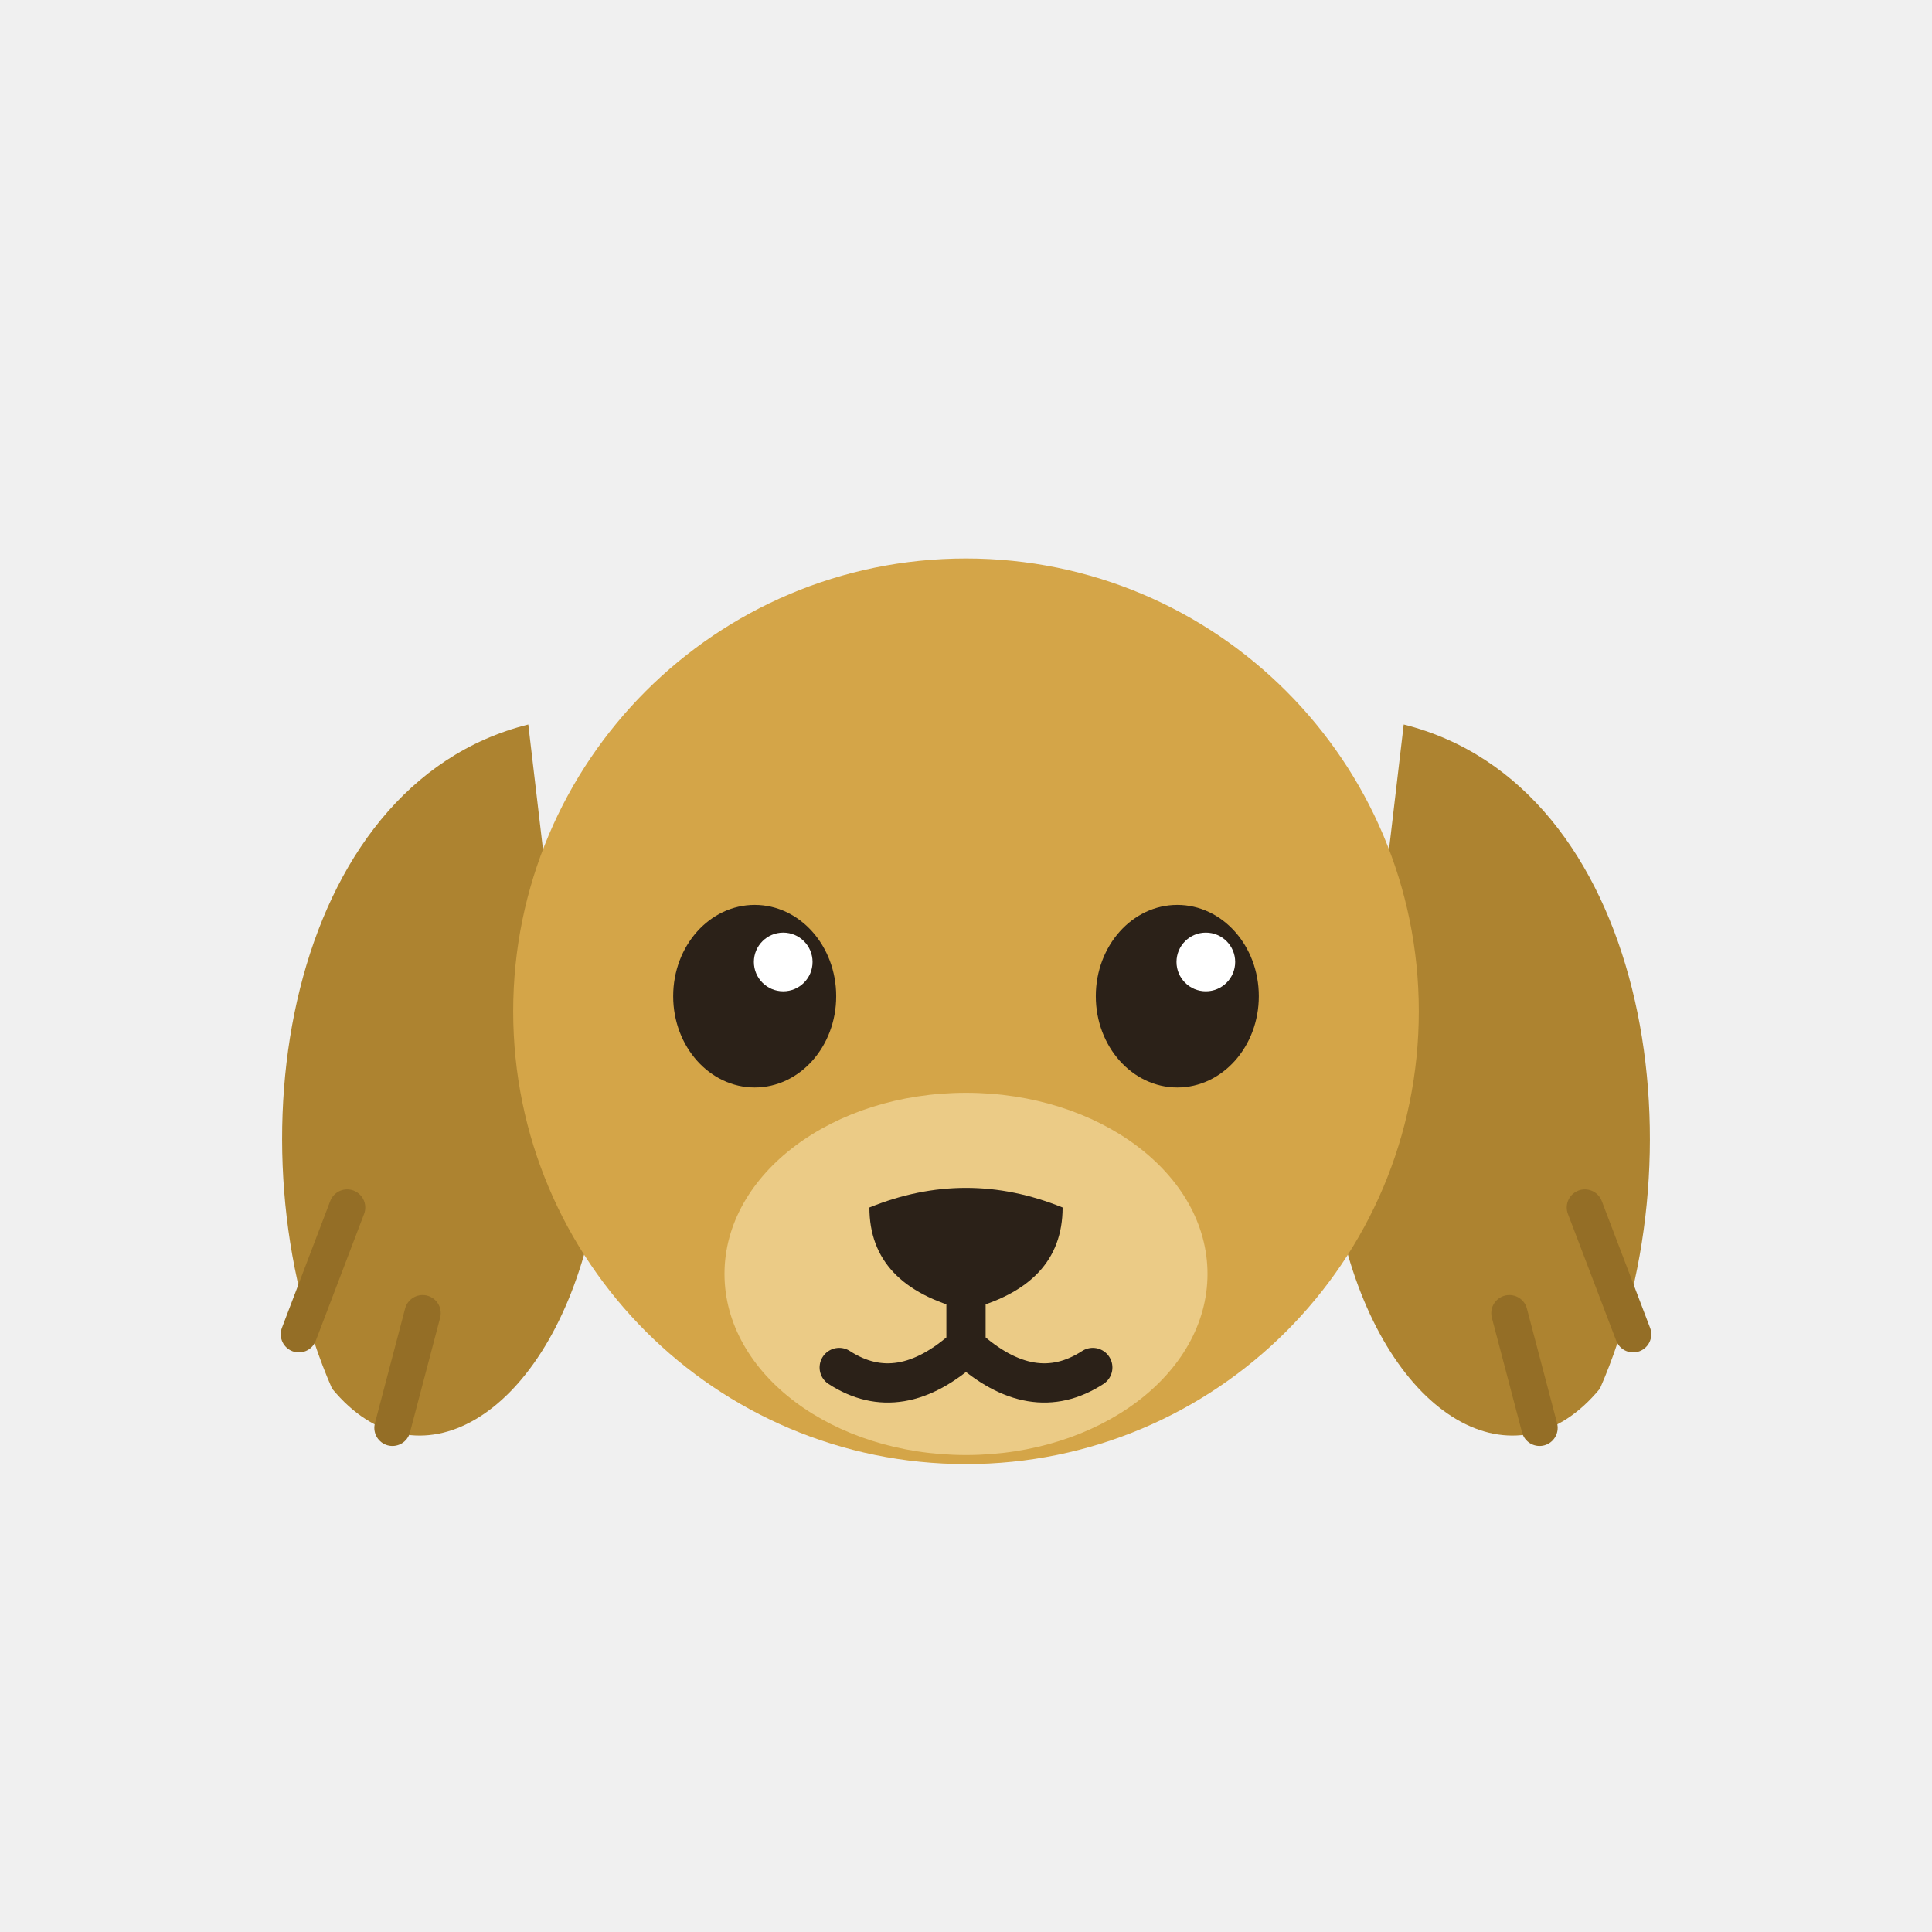
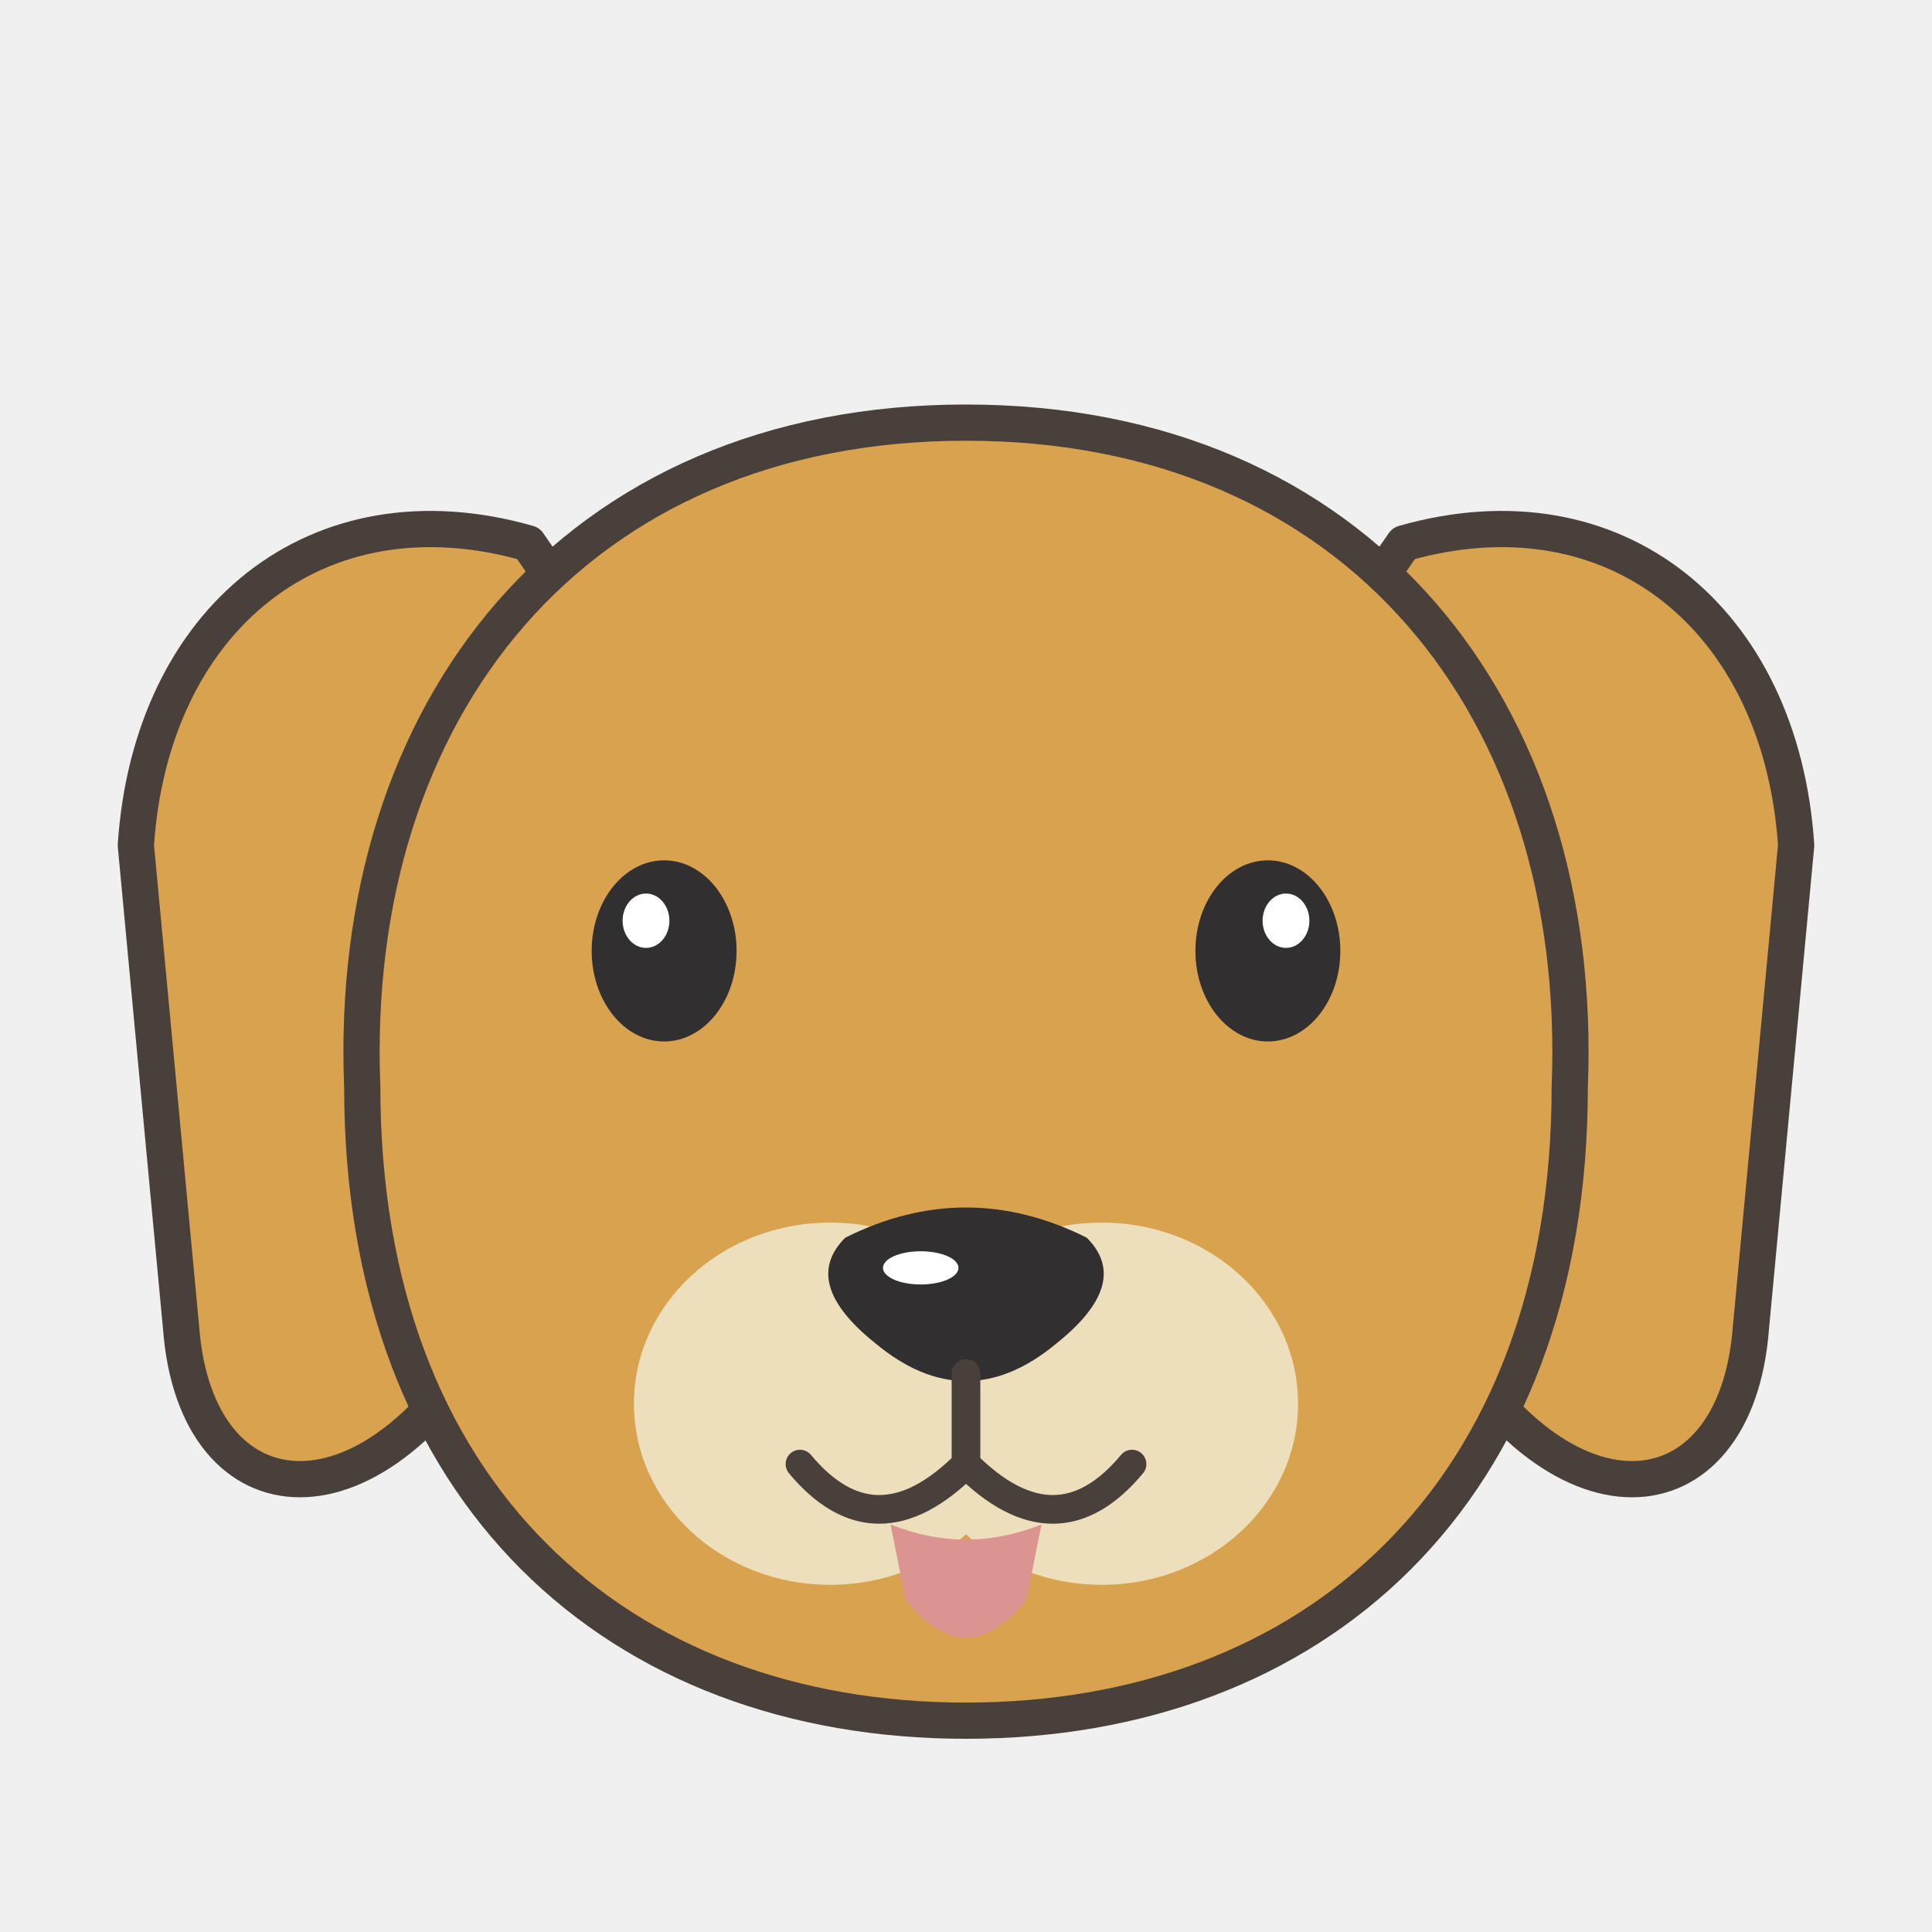
- <svg xmlns="http://www.w3.org/2000/svg" viewBox="0 0 64 64" role="img" aria-label="Golden Retriever">
-   <path d="M17.5 24C9.5 26 7.5 38 11 46C13.8 49.4 18 47 19.5 41Z" fill="#AD8330" />
-   <g transform="translate(64 0) scale(-1 1)">
-     <path d="M17.5 24C9.5 26 7.5 38 11 46C13.8 49.4 18 47 19.5 41Z" fill="#AD8330" />
-   </g>
-   <path d="M11.5 40l-1.6 4.2M14 43.5l-1 3.8" fill="none" stroke="#946E26" stroke-width="1.2" stroke-linecap="round" />
-   <g transform="translate(64 0) scale(-1 1)">
-     <path d="M11.5 40l-1.6 4.2M14 43.5l-1 3.8" fill="none" stroke="#946E26" stroke-width="1.2" stroke-linecap="round" />
-   </g>
-   <ellipse cx="32" cy="33.5" rx="15" ry="15" fill="#D4A548" />
-   <ellipse cx="32" cy="42.2" rx="8" ry="6" fill="#EBCB86" />
-   <ellipse cx="25" cy="33" rx="2.7" ry="3.024" fill="#2B2118" />
-   <circle cx="25.945" cy="31.866" r="0.972" fill="#fff" />
-   <ellipse cx="39" cy="33" rx="2.7" ry="3.024" fill="#2B2118" />
-   <circle cx="39.945" cy="31.866" r="0.972" fill="#fff" />
-   <path d="M32 43.2v1.4m0 0q-2.2 2 -4.2 .7m4.2 -.7q2.2 2 4.2 .7" stroke="#2B2118" stroke-width="1.3" stroke-linecap="round" fill="none" />
-   <path d="M28.8 40q3.2 -1.3 6.4 0q0 2.6 -3.2 3.4q-3.2 -.8 -3.2 -3.4z" fill="#2B2118" />
+ <svg xmlns="http://www.w3.org/2000/svg" width="128" height="128" viewBox="0 0 128 128" fill="none">
+   <path d="M35 36C21 32 10 41 9 56L12 88C13 101 25 102 33 87L44 49L35 36Z" fill="#D9A24F" stroke-width="2.4" stroke-linecap="round" stroke-linejoin="round" stroke="#4A403B" />
+   <path d="M93 36C107 32 118 41 119 56L116 88C115 101 103 102 95 87L84 49L93 36Z" fill="#D9A24F" stroke-width="2.4" stroke-linecap="round" stroke-linejoin="round" stroke="#4A403B" />
+   <path d="M64 28C90 28 105 47 104 72C104 99 87 114 64 114C41 114 24 99 24 72C23 47 38 28 64 28Z" fill="#D9A24F" stroke-width="2.4" stroke-linecap="round" stroke-linejoin="round" stroke="#4A403B" />
+   <path d="M44 69C46.651 69 48.8 66.314 48.8 63C48.8 59.686 46.651 57 44 57C41.349 57 39.2 59.686 39.2 63C39.2 66.314 41.349 69 44 69Z" fill="#322F30" />
+   <path d="M84 69C86.651 69 88.8 66.314 88.8 63C88.8 59.686 86.651 57 84 57C81.349 57 79.2 59.686 79.2 63C79.2 66.314 81.349 69 84 69Z" fill="#322F30" />
+   <path d="M42.8 62.8C43.656 62.8 44.35 61.994 44.35 61C44.35 60.006 43.656 59.2 42.8 59.2C41.944 59.2 41.25 60.006 41.25 61C41.25 61.994 41.944 62.8 42.8 62.8Z" fill="white" />
+   <path d="M85.2 62.8C84.344 62.8 83.65 61.994 83.65 61C83.65 60.006 84.344 59.2 85.2 59.2C86.056 59.2 86.75 60.006 86.75 61C86.75 61.994 86.056 62.8 85.2 62.8Z" fill="white" />
+   <path d="M55 105C62.18 105 68 99.627 68 93C68 86.373 62.18 81 55 81C47.82 81 42 86.373 42 93C42 99.627 47.82 105 55 105Z" fill="#EEDFBC" />
+   <path d="M73 105C80.18 105 86 99.627 86 93C86 86.373 80.18 81 73 81C65.82 81 60 86.373 60 93C60 99.627 65.82 105 73 105Z" fill="#EEDFBC" />
+   <path d="M56 82C61.333 79.333 66.667 79.333 72 82C74 84 73.333 86.333 70 89C66 92.333 62 92.333 58 89C54.667 86.333 54 84 56 82Z" fill="#322F30" />
+   <path d="M61 85.1C62.381 85.1 63.5 84.608 63.5 84C63.5 83.392 62.381 82.9 61 82.9C59.619 82.9 58.5 83.392 58.5 84C58.5 84.608 59.619 85.1 61 85.1Z" fill="white" />
+   <path d="M64 91V97M64 97C60 101 56.333 101 53 97M64 97C68 101 71.667 101 75 97" stroke-width="1.9" stroke-linecap="round" stroke-linejoin="round" stroke="#4A403B" />
+   <path d="M59 101C62.333 102.333 65.667 102.333 69 101L68 106C65.333 109.333 62.667 109.333 60 106L59 101Z" fill="#DC9490" />
</svg>
